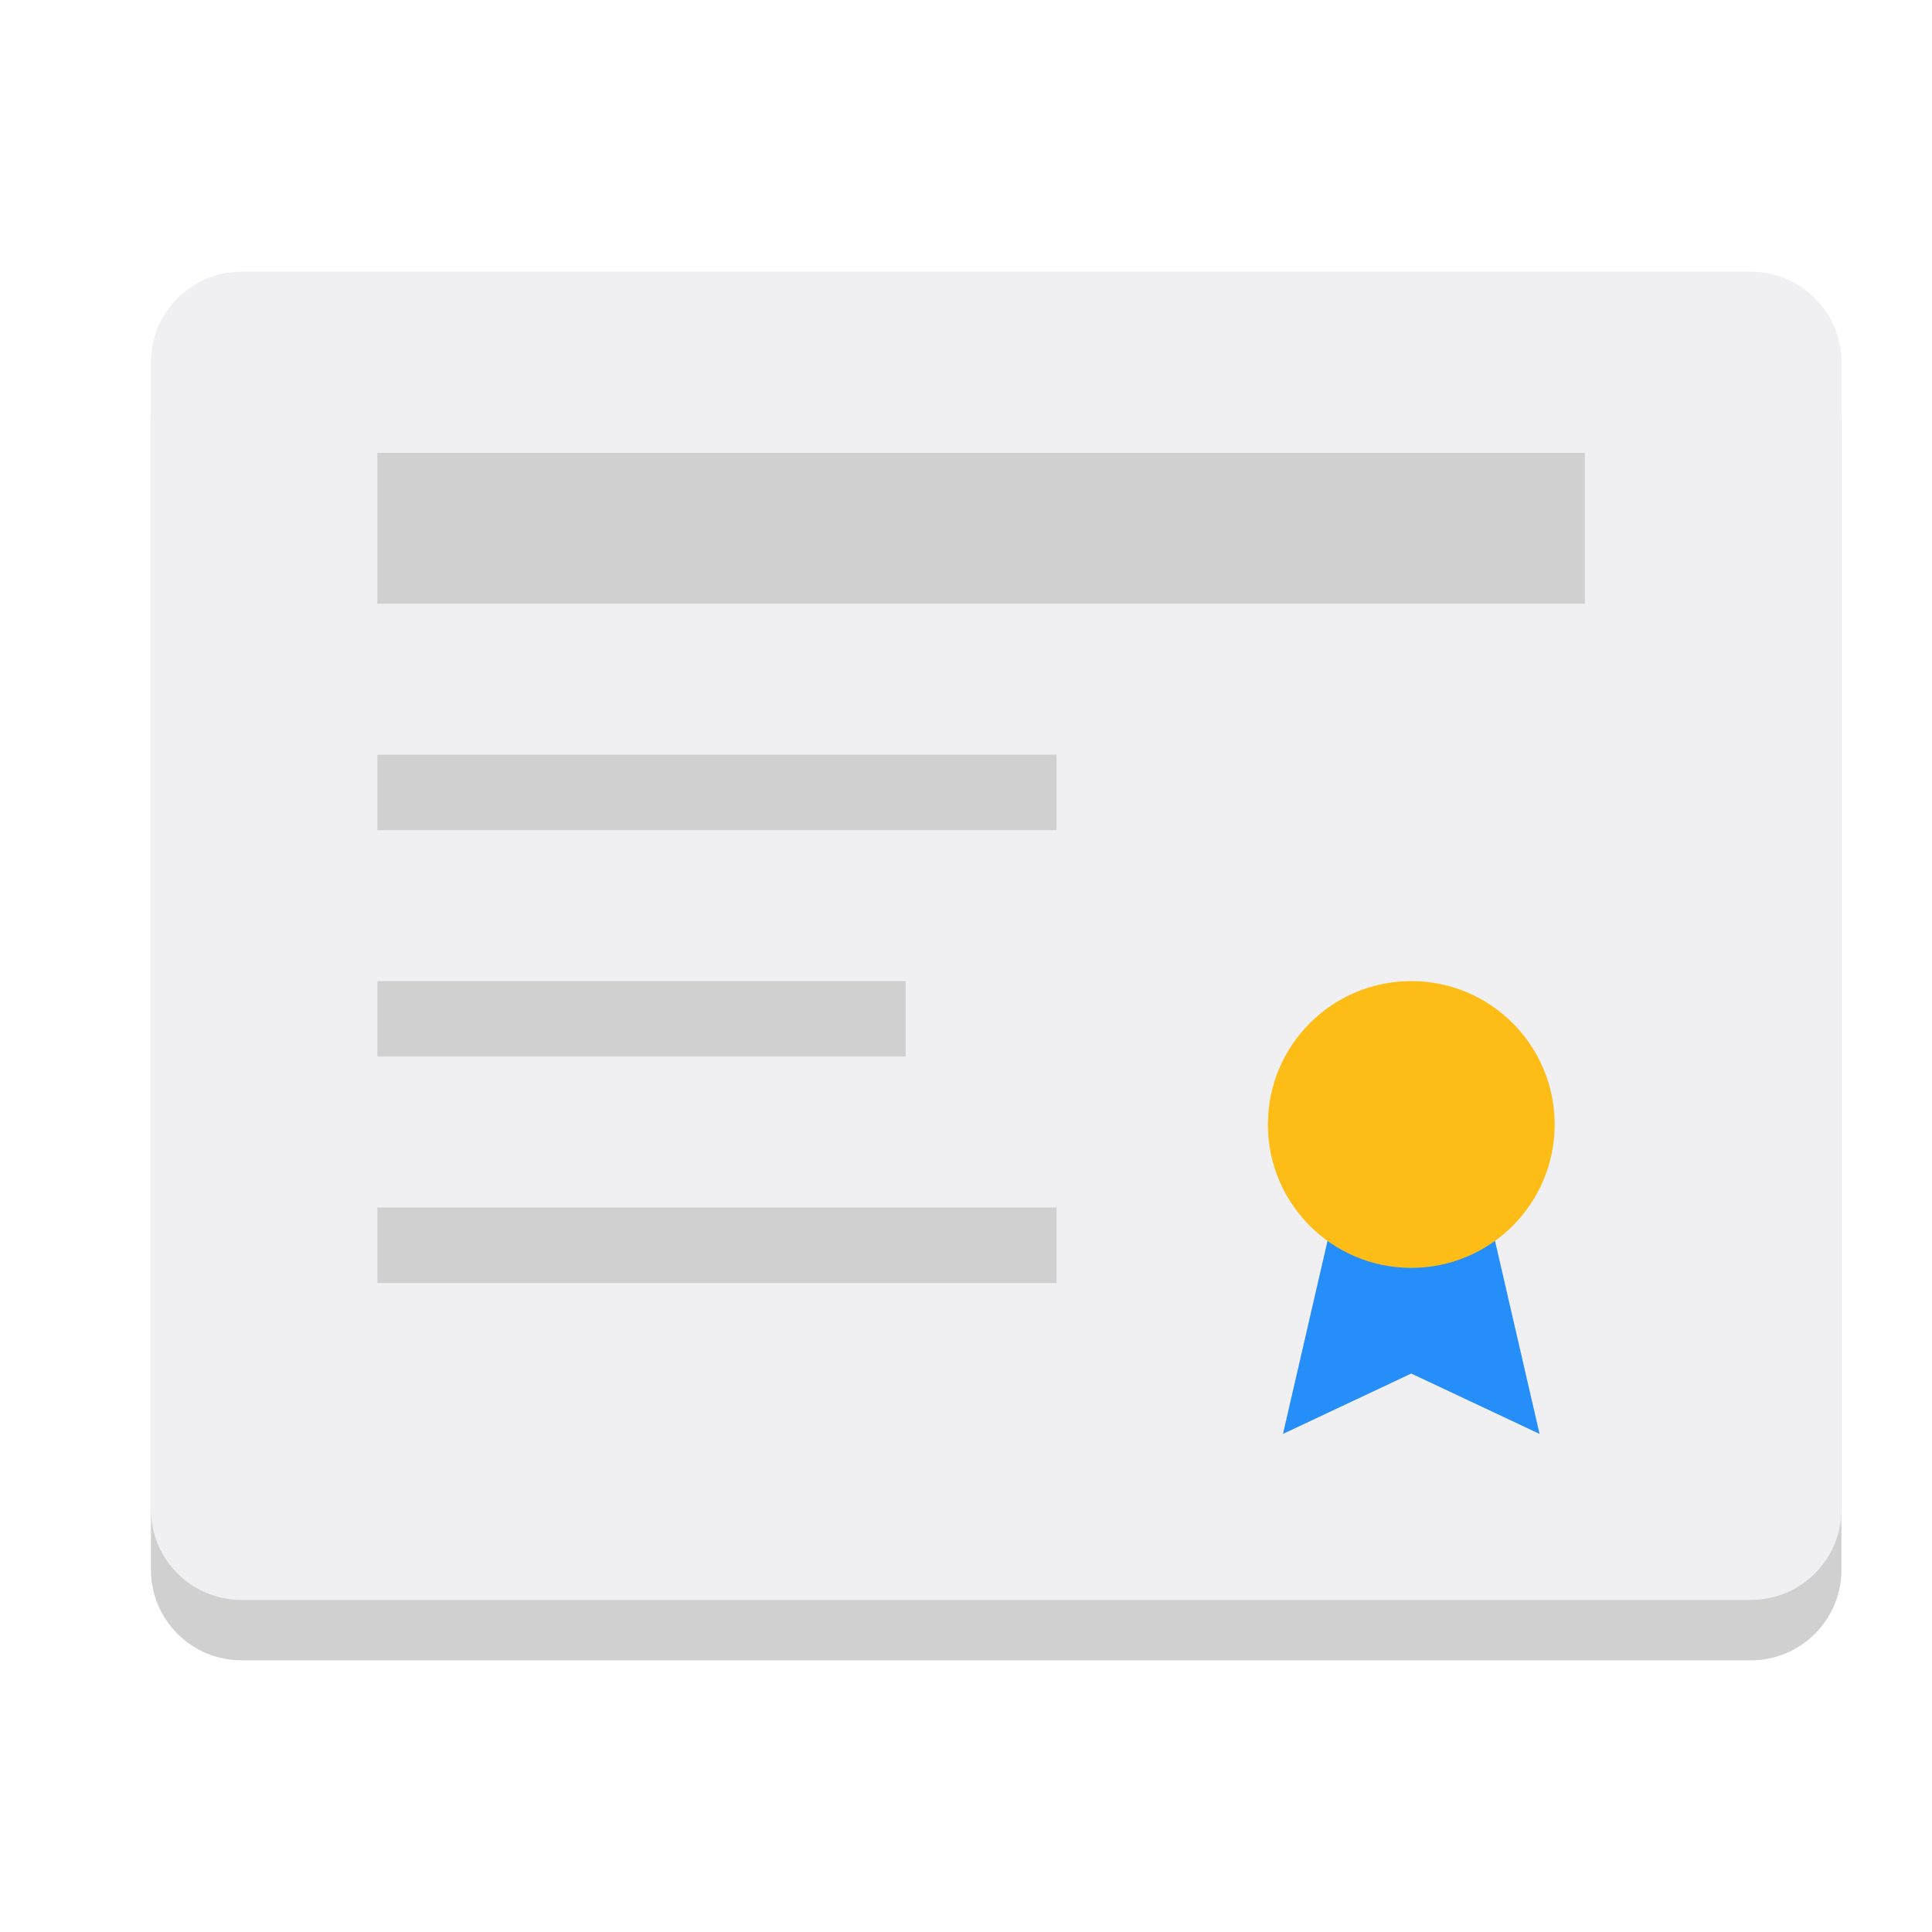
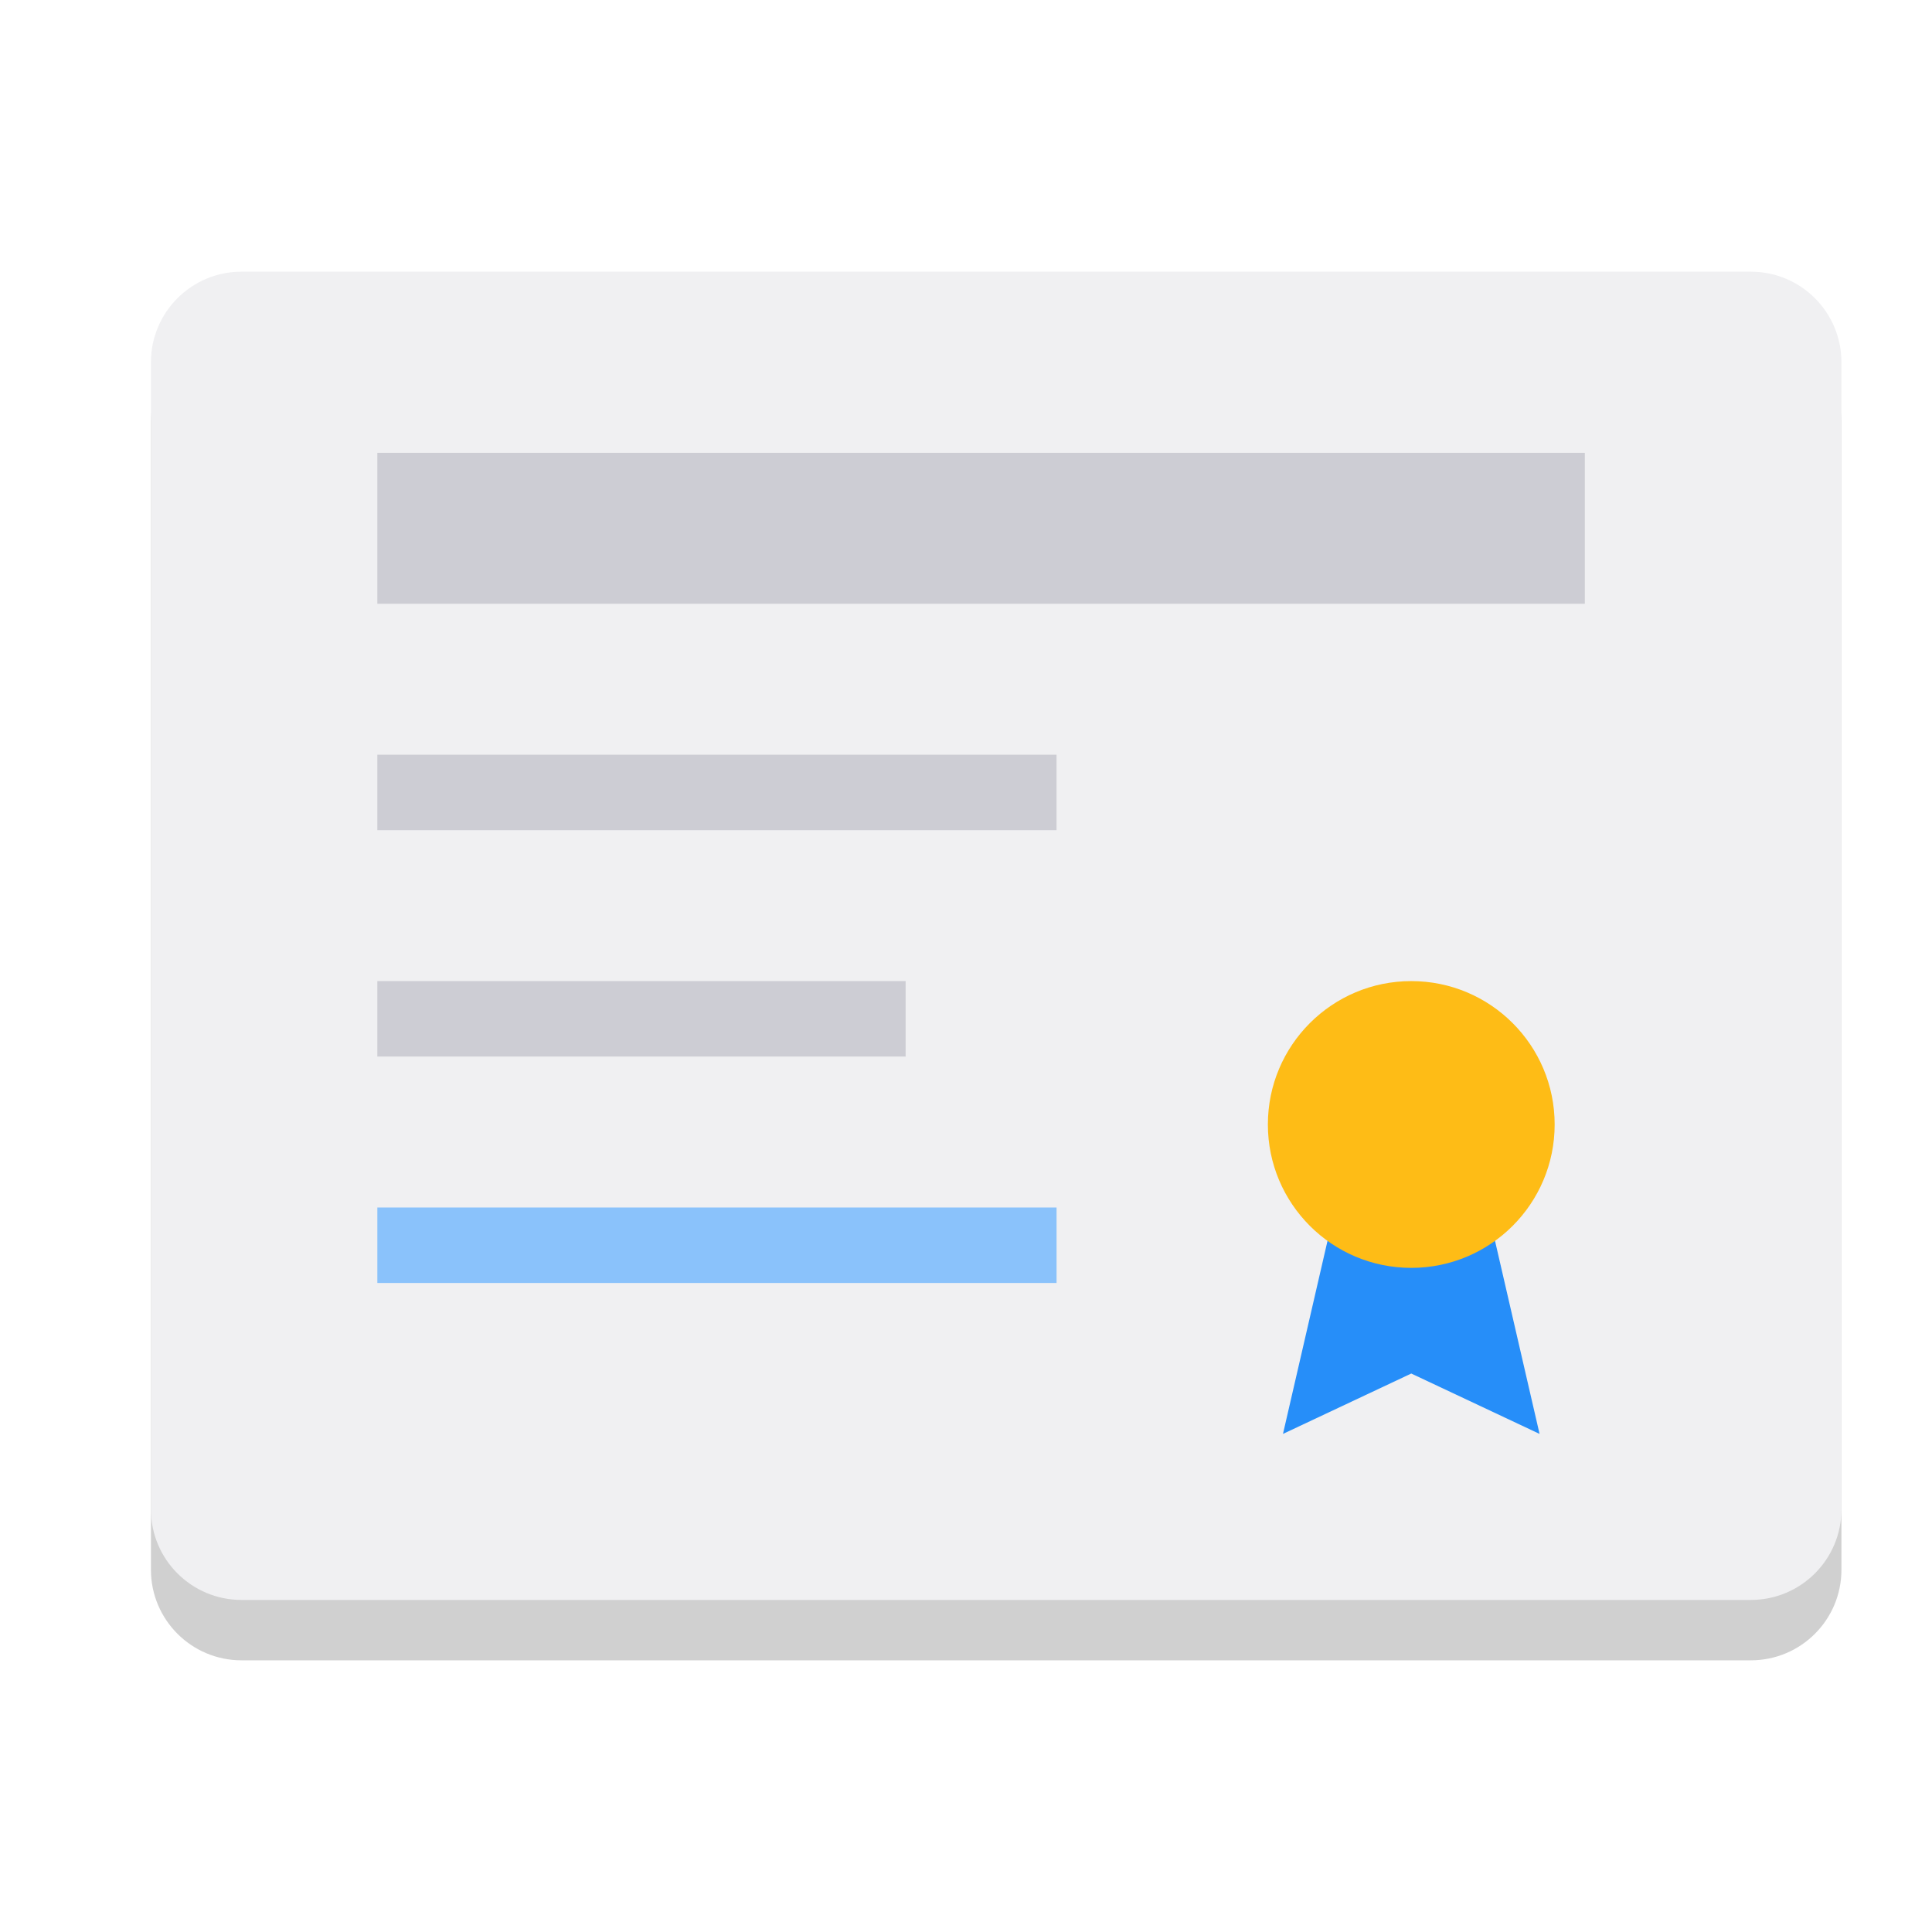
<svg xmlns="http://www.w3.org/2000/svg" xmlns:xlink="http://www.w3.org/1999/xlink" id="svg2453" height="128" width="128" version="1.0">
  <defs id="defs2455">
    <linearGradient id="linearGradient3242-59-5">
      <stop offset="0" style="stop-color:#f8b17e;stop-opacity:1" id="stop3244-9-4" />
      <stop offset="0.262" style="stop-color:#e35d4f;stop-opacity:1" id="stop3246-7-4" />
      <stop offset="0.661" style="stop-color:#c6262e;stop-opacity:1" id="stop3248-87-0" />
      <stop offset="1" style="stop-color:#690b54;stop-opacity:1" id="stop3250-2-0" />
    </linearGradient>
    <linearGradient gradientTransform="matrix(-1,0,0,-1,456.02,1228.029)" gradientUnits="userSpaceOnUse" xlink:href="#linearGradient3242-59-5" id="linearGradient3243" y2="635.009" x2="229.01" y1="600.009" x1="229.01" />
  </defs>
  <rect style="color:#000000;display:inline;overflow:visible;visibility:visible;fill:#d0d0d0;fill-opacity:1;fill-rule:nonzero;stroke:none;stroke-width:1;stroke-linecap:round;stroke-linejoin:miter;stroke-miterlimit:4;stroke-dasharray:none;stroke-dashoffset:0;stroke-opacity:1;marker:none;enable-background:accumulate" id="rect3180-1-3" y="22" x="10" height="88" width="112" ry="6" rx="6" />
  <g style="color:#000000;display:inline;overflow:visible;visibility:visible;opacity:0.3;fill:#000000;fill-opacity:1;fill-rule:nonzero;stroke:none;stroke-width:1.002;marker:none;enable-background:accumulate" id="layer12-33" transform="matrix(2.711458,0,0,-2.71642,-554.2395,1739.921)" />
  <g style="color:#000000;display:inline;overflow:visible;visibility:visible;fill:url(#linearGradient3243);fill-opacity:1;fill-rule:nonzero;stroke:none;marker:none;enable-background:accumulate" id="layer12" transform="matrix(2.711458,0,0,-2.71642,-554.2395,1738.921)" />
  <rect style="color:#000000;display:inline;overflow:visible;visibility:visible;fill:#f0f0f2;fill-opacity:1;fill-rule:nonzero;stroke:none;stroke-width:1;stroke-linecap:round;stroke-linejoin:miter;stroke-miterlimit:4;stroke-dasharray:none;stroke-dashoffset:0;stroke-opacity:1;marker:none;enable-background:accumulate" id="rect3180-1" y="18" x="10" height="88" width="112" ry="6" rx="6" />
  <path style="fill:#268ef9;fill-opacity:1;stroke:none;stroke-width:1px;stroke-linecap:butt;stroke-linejoin:miter;stroke-opacity:1" d="m 88,82 -3,13 8.5,-4 L 102,95 99,82 Z" id="path928" />
  <circle style="fill:#febc16;fill-opacity:1;stroke:none;stroke-linejoin:round;stop-color:#000000" id="circle924" cx="93.5" cy="74.5" r="9.5" />
-   <rect style="fill:#d0d0d0;stroke:none;stroke-width:10;stroke-linecap:round;stroke-linejoin:round;stop-color:#000000" id="rect886" width="80" height="10" x="25" y="30" rx="0" ry="0" />
-   <rect style="fill:#d0d0d0;stroke:none;stroke-width:10;stroke-linecap:round;stroke-linejoin:round;stop-color:#000000" id="rect1012" width="45" height="5" x="25" y="50" />
-   <rect style="fill:#d0d0d0;stroke:none;stroke-width:10;stroke-linecap:round;stroke-linejoin:round;stop-color:#000000" id="rect1014" width="35" height="5" x="25" y="65" />
-   <rect style="fill:#d0d0d0;stroke:none;stroke-width:10;stroke-linecap:round;stroke-linejoin:round;stop-color:#000000" id="rect1016" width="45" height="5" x="25" y="80" />
+   <rect style="fill:#cdcdd4;stroke:none;stroke-width:10;stroke-linecap:round;stroke-linejoin:round;stop-color:#000000" id="rect886" width="80" height="10" x="25" y="30" rx="0" ry="0" />
+   <rect style="fill:#cdcdd4;stroke:none;stroke-width:10;stroke-linecap:round;stroke-linejoin:round;stop-color:#000000" id="rect1012" width="45" height="5" x="25" y="50" />
+   <rect style="fill:#cdcdd4;stroke:none;stroke-width:10;stroke-linecap:round;stroke-linejoin:round;stop-color:#000000" id="rect1014" width="35" height="5" x="25" y="65" />
+   <rect style="fill:#8ac2fb;stroke:none;stroke-width:10;stroke-linecap:round;stroke-linejoin:round;stop-color:#000000" id="rect1016" width="45" height="5" x="25" y="80" />
</svg>
